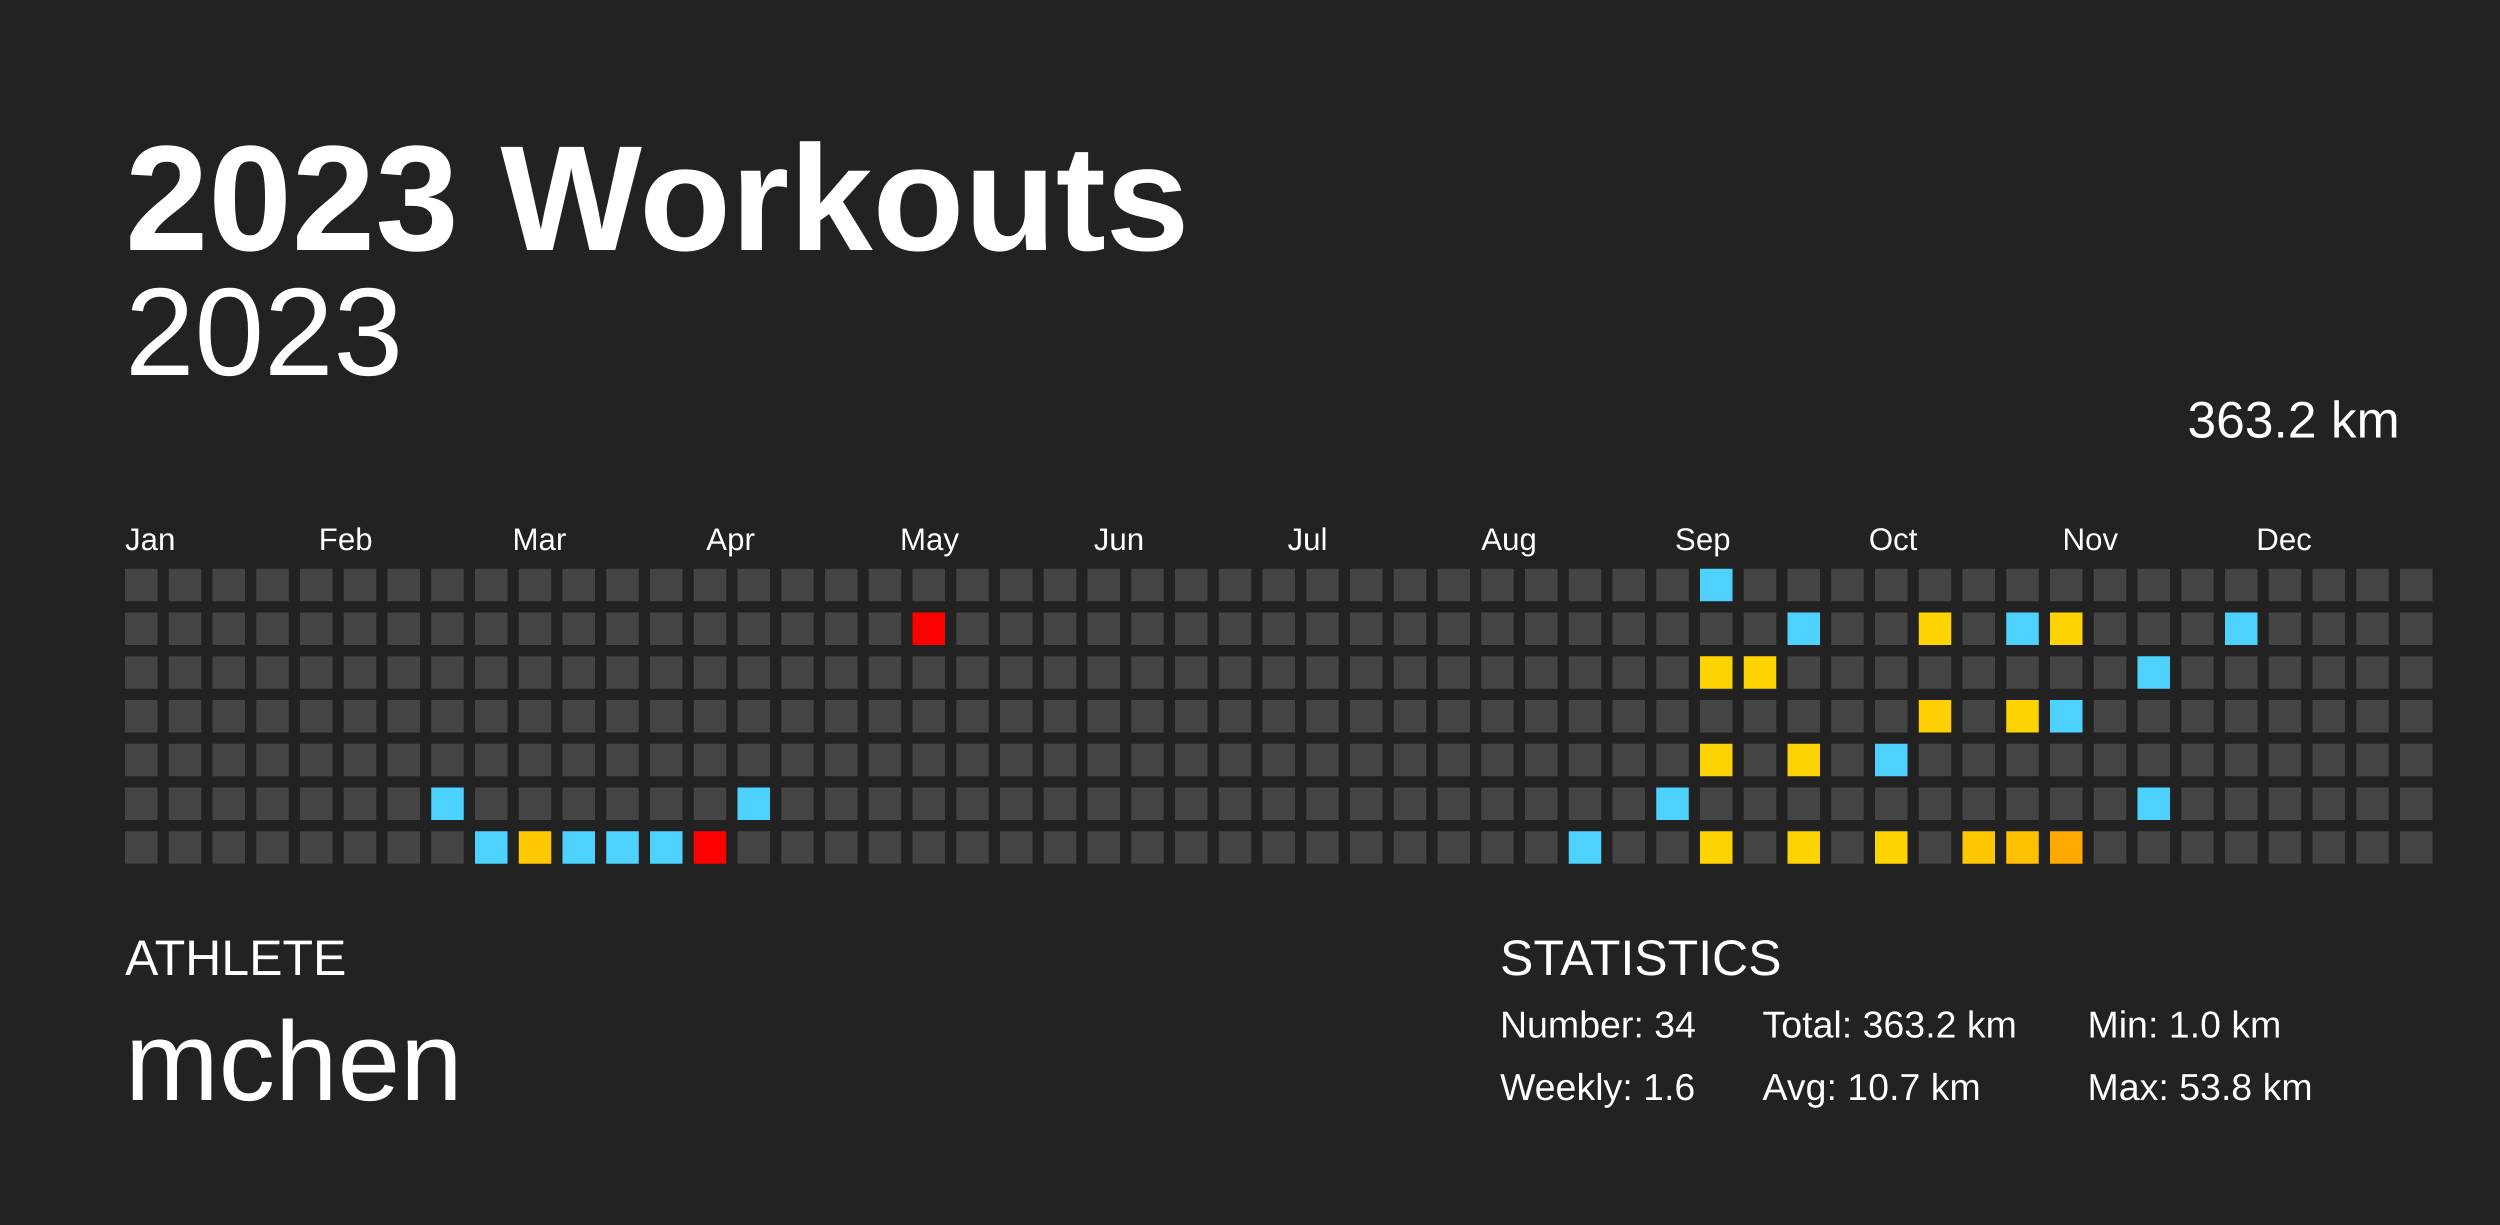
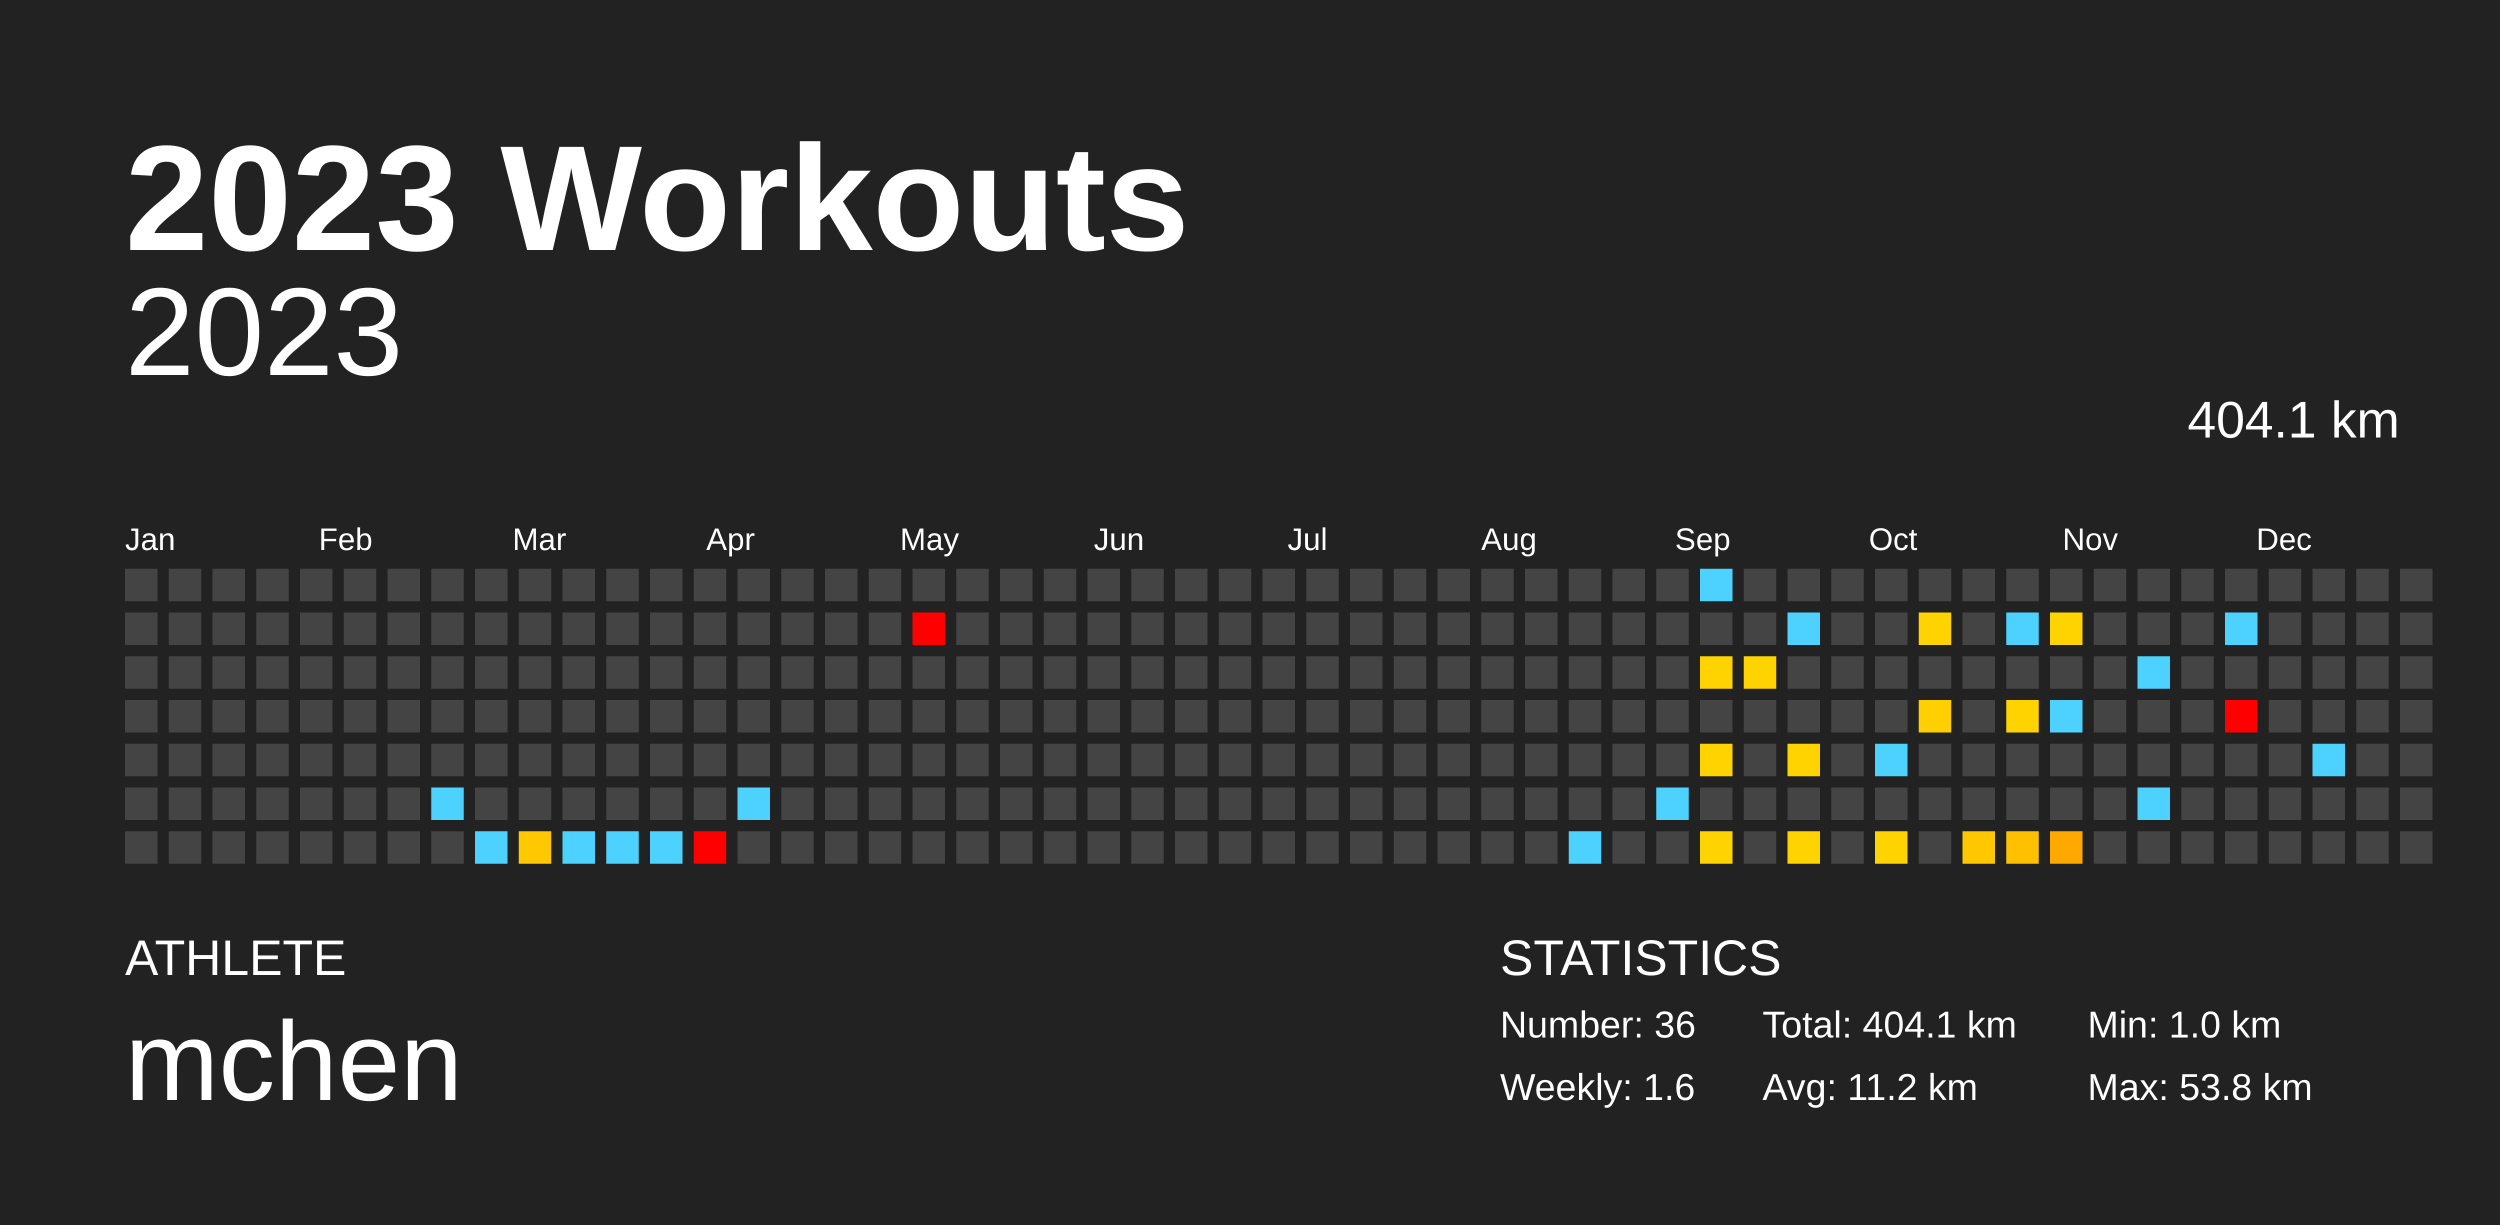
<svg xmlns="http://www.w3.org/2000/svg" baseProfile="full" height="98mm" version="1.1" viewBox="0,0,200,98" width="200mm">
  <defs />
  <rect fill="#222222" height="98" width="200" x="0" y="0" />
  <text fill="#FFFFFF" style="font-size:12px; font-family:Arial; font-weight:bold;" x="10" y="20">2023 Workouts</text>
  <text fill="#FFFFFF" style="font-size:4px; font-family:Arial" x="10" y="78">ATHLETE</text>
  <text fill="#FFFFFF" style="font-size:9px; font-family:Arial" x="10" y="88">mchen</text>
  <text fill="#FFFFFF" style="font-size:4px; font-family:Arial" x="120" y="78">STATISTICS</text>
-   <text fill="#FFFFFF" style="font-size:3px; font-family:Arial" x="120" y="83">Number: 34</text>
+   <text fill="#FFFFFF" style="font-size:3px; font-family:Arial" x="120" y="83">Number: 36</text>
  <text fill="#FFFFFF" style="font-size:3px; font-family:Arial" x="120" y="88">Weekly: 1.6</text>
-   <text fill="#FFFFFF" style="font-size:3px; font-family:Arial" x="141" y="83">Total: 363.2 km</text>
-   <text fill="#FFFFFF" style="font-size:3px; font-family:Arial" x="141" y="88">Avg: 10.7 km</text>
+   <text fill="#FFFFFF" style="font-size:3px; font-family:Arial" x="141" y="83">Total: 404.1 km</text>
+   <text fill="#FFFFFF" style="font-size:3px; font-family:Arial" x="141" y="88">Avg: 11.2 km</text>
  <text fill="#FFFFFF" style="font-size:3px; font-family:Arial" x="167" y="83">Min: 1.0 km</text>
  <text fill="#FFFFFF" style="font-size:3px; font-family:Arial" x="167" y="88">Max: 53.8 km</text>
  <text alignment-baseline="hanging" fill="#FFFFFF" style="font-size:10.0px; font-family:Arial;" x="10" y="30">2023</text>
-   <text alignment-baseline="hanging" fill="#FFFFFF" style="font-size:4.125px; font-family:Arial;" x="175" y="35">363.2 km</text>
+   <text alignment-baseline="hanging" fill="#FFFFFF" style="font-size:4.125px; font-family:Arial;" x="175" y="35">404.1 km</text>
  <text fill="#FFFFFF" style="font-size:2.5px; font-family:Arial" x="10.0" y="44">Jan</text>
  <text fill="#FFFFFF" style="font-size:2.5px; font-family:Arial" x="25.5" y="44">Feb</text>
  <text fill="#FFFFFF" style="font-size:2.5px; font-family:Arial" x="41.0" y="44">Mar</text>
  <text fill="#FFFFFF" style="font-size:2.5px; font-family:Arial" x="56.5" y="44">Apr</text>
  <text fill="#FFFFFF" style="font-size:2.5px; font-family:Arial" x="72.0" y="44">May</text>
  <text fill="#FFFFFF" style="font-size:2.5px; font-family:Arial" x="87.5" y="44">Jun</text>
  <text fill="#FFFFFF" style="font-size:2.5px; font-family:Arial" x="103.0" y="44">Jul</text>
  <text fill="#FFFFFF" style="font-size:2.5px; font-family:Arial" x="118.5" y="44">Aug</text>
  <text fill="#FFFFFF" style="font-size:2.5px; font-family:Arial" x="134.0" y="44">Sep</text>
  <text fill="#FFFFFF" style="font-size:2.5px; font-family:Arial" x="149.5" y="44">Oct</text>
  <text fill="#FFFFFF" style="font-size:2.5px; font-family:Arial" x="165.0" y="44">Nov</text>
  <text fill="#FFFFFF" style="font-size:2.5px; font-family:Arial" x="180.5" y="44">Dec</text>
  <rect fill="#444444" height="2.6" width="2.6" x="10.0" y="45.5" />
  <rect fill="#444444" height="2.6" width="2.6" x="10.0" y="49.0" />
  <rect fill="#444444" height="2.6" width="2.6" x="10.0" y="52.5" />
  <rect fill="#444444" height="2.6" width="2.6" x="10.0" y="56.0" />
  <rect fill="#444444" height="2.6" width="2.6" x="10.0" y="59.5" />
  <rect fill="#444444" height="2.6" width="2.6" x="10.0" y="63.0" />
  <rect fill="#444444" height="2.6" width="2.6" x="10.0" y="66.5" />
  <rect fill="#444444" height="2.6" width="2.6" x="13.5" y="45.5" />
  <rect fill="#444444" height="2.6" width="2.6" x="13.5" y="49.0" />
  <rect fill="#444444" height="2.6" width="2.6" x="13.5" y="52.5" />
  <rect fill="#444444" height="2.6" width="2.6" x="13.5" y="56.0" />
  <rect fill="#444444" height="2.6" width="2.6" x="13.5" y="59.5" />
  <rect fill="#444444" height="2.6" width="2.6" x="13.5" y="63.0" />
  <rect fill="#444444" height="2.6" width="2.6" x="13.5" y="66.5" />
  <rect fill="#444444" height="2.6" width="2.6" x="17.0" y="45.5" />
  <rect fill="#444444" height="2.6" width="2.6" x="17.0" y="49.0" />
  <rect fill="#444444" height="2.6" width="2.6" x="17.0" y="52.5" />
  <rect fill="#444444" height="2.6" width="2.6" x="17.0" y="56.0" />
  <rect fill="#444444" height="2.6" width="2.6" x="17.0" y="59.5" />
  <rect fill="#444444" height="2.6" width="2.6" x="17.0" y="63.0" />
  <rect fill="#444444" height="2.6" width="2.6" x="17.0" y="66.5" />
  <rect fill="#444444" height="2.6" width="2.6" x="20.5" y="45.5" />
  <rect fill="#444444" height="2.6" width="2.6" x="20.5" y="49.0" />
  <rect fill="#444444" height="2.6" width="2.6" x="20.5" y="52.5" />
  <rect fill="#444444" height="2.6" width="2.6" x="20.5" y="56.0" />
  <rect fill="#444444" height="2.6" width="2.6" x="20.5" y="59.5" />
  <rect fill="#444444" height="2.6" width="2.6" x="20.5" y="63.0" />
  <rect fill="#444444" height="2.6" width="2.6" x="20.5" y="66.5" />
  <rect fill="#444444" height="2.6" width="2.6" x="24.0" y="45.5" />
  <rect fill="#444444" height="2.6" width="2.6" x="24.0" y="49.0" />
  <rect fill="#444444" height="2.6" width="2.6" x="24.0" y="52.5" />
  <rect fill="#444444" height="2.6" width="2.6" x="24.0" y="56.0" />
  <rect fill="#444444" height="2.6" width="2.6" x="24.0" y="59.5" />
  <rect fill="#444444" height="2.6" width="2.6" x="24.0" y="63.0" />
  <rect fill="#444444" height="2.6" width="2.6" x="24.0" y="66.5" />
  <rect fill="#444444" height="2.6" width="2.6" x="27.5" y="45.5" />
  <rect fill="#444444" height="2.6" width="2.6" x="27.5" y="49.0" />
  <rect fill="#444444" height="2.6" width="2.6" x="27.5" y="52.5" />
  <rect fill="#444444" height="2.6" width="2.6" x="27.5" y="56.0" />
  <rect fill="#444444" height="2.6" width="2.6" x="27.5" y="59.5" />
  <rect fill="#444444" height="2.6" width="2.6" x="27.5" y="63.0" />
  <rect fill="#444444" height="2.6" width="2.6" x="27.5" y="66.5" />
  <rect fill="#444444" height="2.6" width="2.6" x="31.0" y="45.5" />
  <rect fill="#444444" height="2.6" width="2.6" x="31.0" y="49.0" />
  <rect fill="#444444" height="2.6" width="2.6" x="31.0" y="52.5" />
  <rect fill="#444444" height="2.6" width="2.6" x="31.0" y="56.0" />
  <rect fill="#444444" height="2.6" width="2.6" x="31.0" y="59.5" />
  <rect fill="#444444" height="2.6" width="2.6" x="31.0" y="63.0" />
  <rect fill="#444444" height="2.6" width="2.6" x="31.0" y="66.5" />
  <rect fill="#444444" height="2.6" width="2.6" x="34.5" y="45.5" />
  <rect fill="#444444" height="2.6" width="2.6" x="34.5" y="49.0" />
  <rect fill="#444444" height="2.6" width="2.6" x="34.5" y="52.5" />
  <rect fill="#444444" height="2.6" width="2.6" x="34.5" y="56.0" />
  <rect fill="#444444" height="2.6" width="2.6" x="34.5" y="59.5" />
  <rect fill="#4dd2ff" height="2.6" width="2.6" x="34.5" y="63.0" />
  <rect fill="#444444" height="2.6" width="2.6" x="34.5" y="66.5" />
  <rect fill="#444444" height="2.6" width="2.6" x="38.0" y="45.5" />
  <rect fill="#444444" height="2.6" width="2.6" x="38.0" y="49.0" />
  <rect fill="#444444" height="2.6" width="2.6" x="38.0" y="52.5" />
  <rect fill="#444444" height="2.6" width="2.6" x="38.0" y="56.0" />
  <rect fill="#444444" height="2.6" width="2.6" x="38.0" y="59.5" />
  <rect fill="#444444" height="2.6" width="2.6" x="38.0" y="63.0" />
  <rect fill="#4dd2ff" height="2.6" width="2.6" x="38.0" y="66.5" />
  <rect fill="#444444" height="2.6" width="2.6" x="41.5" y="45.5" />
  <rect fill="#444444" height="2.6" width="2.6" x="41.5" y="49.0" />
  <rect fill="#444444" height="2.6" width="2.6" x="41.5" y="52.5" />
  <rect fill="#444444" height="2.6" width="2.6" x="41.5" y="56.0" />
  <rect fill="#444444" height="2.6" width="2.6" x="41.5" y="59.5" />
  <rect fill="#444444" height="2.6" width="2.6" x="41.5" y="63.0" />
  <rect fill="#ffc800" height="2.6" width="2.6" x="41.5" y="66.5" />
  <rect fill="#444444" height="2.6" width="2.6" x="45.0" y="45.5" />
  <rect fill="#444444" height="2.6" width="2.6" x="45.0" y="49.0" />
  <rect fill="#444444" height="2.6" width="2.6" x="45.0" y="52.5" />
  <rect fill="#444444" height="2.6" width="2.6" x="45.0" y="56.0" />
  <rect fill="#444444" height="2.6" width="2.6" x="45.0" y="59.5" />
  <rect fill="#444444" height="2.6" width="2.6" x="45.0" y="63.0" />
  <rect fill="#4dd2ff" height="2.6" width="2.6" x="45.0" y="66.5" />
  <rect fill="#444444" height="2.6" width="2.6" x="48.5" y="45.5" />
  <rect fill="#444444" height="2.6" width="2.6" x="48.5" y="49.0" />
  <rect fill="#444444" height="2.6" width="2.6" x="48.5" y="52.5" />
  <rect fill="#444444" height="2.6" width="2.6" x="48.5" y="56.0" />
  <rect fill="#444444" height="2.6" width="2.6" x="48.5" y="59.5" />
  <rect fill="#444444" height="2.6" width="2.6" x="48.5" y="63.0" />
  <rect fill="#4dd2ff" height="2.6" width="2.6" x="48.5" y="66.5" />
  <rect fill="#444444" height="2.6" width="2.6" x="52.0" y="45.5" />
  <rect fill="#444444" height="2.6" width="2.6" x="52.0" y="49.0" />
  <rect fill="#444444" height="2.6" width="2.6" x="52.0" y="52.5" />
  <rect fill="#444444" height="2.6" width="2.6" x="52.0" y="56.0" />
  <rect fill="#444444" height="2.6" width="2.6" x="52.0" y="59.5" />
  <rect fill="#444444" height="2.6" width="2.6" x="52.0" y="63.0" />
  <rect fill="#4dd2ff" height="2.6" width="2.6" x="52.0" y="66.5" />
  <rect fill="#444444" height="2.6" width="2.6" x="55.5" y="45.5" />
  <rect fill="#444444" height="2.6" width="2.6" x="55.5" y="49.0" />
  <rect fill="#444444" height="2.6" width="2.6" x="55.5" y="52.5" />
  <rect fill="#444444" height="2.6" width="2.6" x="55.5" y="56.0" />
  <rect fill="#444444" height="2.6" width="2.6" x="55.5" y="59.5" />
  <rect fill="#444444" height="2.6" width="2.6" x="55.5" y="63.0" />
  <rect fill="red" height="2.6" width="2.6" x="55.5" y="66.5" />
  <rect fill="#444444" height="2.6" width="2.6" x="59.0" y="45.5" />
  <rect fill="#444444" height="2.6" width="2.6" x="59.0" y="49.0" />
  <rect fill="#444444" height="2.6" width="2.6" x="59.0" y="52.5" />
  <rect fill="#444444" height="2.6" width="2.6" x="59.0" y="56.0" />
  <rect fill="#444444" height="2.6" width="2.6" x="59.0" y="59.5" />
  <rect fill="#4dd2ff" height="2.6" width="2.6" x="59.0" y="63.0" />
  <rect fill="#444444" height="2.6" width="2.6" x="59.0" y="66.5" />
  <rect fill="#444444" height="2.6" width="2.6" x="62.5" y="45.5" />
  <rect fill="#444444" height="2.6" width="2.6" x="62.5" y="49.0" />
  <rect fill="#444444" height="2.6" width="2.6" x="62.5" y="52.5" />
  <rect fill="#444444" height="2.6" width="2.6" x="62.5" y="56.0" />
  <rect fill="#444444" height="2.6" width="2.6" x="62.5" y="59.5" />
  <rect fill="#444444" height="2.6" width="2.6" x="62.5" y="63.0" />
  <rect fill="#444444" height="2.6" width="2.6" x="62.5" y="66.5" />
  <rect fill="#444444" height="2.6" width="2.6" x="66.0" y="45.5" />
  <rect fill="#444444" height="2.6" width="2.6" x="66.0" y="49.0" />
  <rect fill="#444444" height="2.6" width="2.6" x="66.0" y="52.5" />
  <rect fill="#444444" height="2.6" width="2.6" x="66.0" y="56.0" />
  <rect fill="#444444" height="2.6" width="2.6" x="66.0" y="59.5" />
  <rect fill="#444444" height="2.6" width="2.6" x="66.0" y="63.0" />
  <rect fill="#444444" height="2.6" width="2.6" x="66.0" y="66.5" />
  <rect fill="#444444" height="2.6" width="2.6" x="69.5" y="45.5" />
  <rect fill="#444444" height="2.6" width="2.6" x="69.5" y="49.0" />
  <rect fill="#444444" height="2.6" width="2.6" x="69.5" y="52.5" />
  <rect fill="#444444" height="2.6" width="2.6" x="69.5" y="56.0" />
  <rect fill="#444444" height="2.6" width="2.6" x="69.5" y="59.5" />
  <rect fill="#444444" height="2.6" width="2.6" x="69.5" y="63.0" />
  <rect fill="#444444" height="2.6" width="2.6" x="69.5" y="66.5" />
  <rect fill="#444444" height="2.6" width="2.6" x="73.0" y="45.5" />
  <rect fill="red" height="2.6" width="2.6" x="73.0" y="49.0" />
  <rect fill="#444444" height="2.6" width="2.6" x="73.0" y="52.5" />
  <rect fill="#444444" height="2.6" width="2.6" x="73.0" y="56.0" />
  <rect fill="#444444" height="2.6" width="2.6" x="73.0" y="59.5" />
  <rect fill="#444444" height="2.6" width="2.6" x="73.0" y="63.0" />
  <rect fill="#444444" height="2.6" width="2.6" x="73.0" y="66.5" />
  <rect fill="#444444" height="2.6" width="2.6" x="76.5" y="45.5" />
  <rect fill="#444444" height="2.6" width="2.6" x="76.5" y="49.0" />
  <rect fill="#444444" height="2.6" width="2.6" x="76.5" y="52.5" />
  <rect fill="#444444" height="2.6" width="2.6" x="76.5" y="56.0" />
  <rect fill="#444444" height="2.6" width="2.6" x="76.5" y="59.5" />
  <rect fill="#444444" height="2.6" width="2.6" x="76.5" y="63.0" />
  <rect fill="#444444" height="2.6" width="2.6" x="76.5" y="66.5" />
  <rect fill="#444444" height="2.6" width="2.6" x="80.0" y="45.5" />
  <rect fill="#444444" height="2.6" width="2.6" x="80.0" y="49.0" />
  <rect fill="#444444" height="2.6" width="2.6" x="80.0" y="52.5" />
  <rect fill="#444444" height="2.6" width="2.6" x="80.0" y="56.0" />
  <rect fill="#444444" height="2.6" width="2.6" x="80.0" y="59.5" />
  <rect fill="#444444" height="2.6" width="2.6" x="80.0" y="63.0" />
  <rect fill="#444444" height="2.6" width="2.6" x="80.0" y="66.5" />
  <rect fill="#444444" height="2.6" width="2.6" x="83.5" y="45.5" />
  <rect fill="#444444" height="2.6" width="2.6" x="83.5" y="49.0" />
  <rect fill="#444444" height="2.6" width="2.6" x="83.5" y="52.5" />
  <rect fill="#444444" height="2.6" width="2.6" x="83.5" y="56.0" />
  <rect fill="#444444" height="2.6" width="2.6" x="83.5" y="59.5" />
  <rect fill="#444444" height="2.6" width="2.6" x="83.5" y="63.0" />
  <rect fill="#444444" height="2.6" width="2.6" x="83.5" y="66.5" />
  <rect fill="#444444" height="2.6" width="2.6" x="87.0" y="45.5" />
  <rect fill="#444444" height="2.6" width="2.6" x="87.0" y="49.0" />
  <rect fill="#444444" height="2.6" width="2.6" x="87.0" y="52.5" />
  <rect fill="#444444" height="2.6" width="2.6" x="87.0" y="56.0" />
  <rect fill="#444444" height="2.6" width="2.6" x="87.0" y="59.5" />
  <rect fill="#444444" height="2.6" width="2.6" x="87.0" y="63.0" />
  <rect fill="#444444" height="2.6" width="2.6" x="87.0" y="66.5" />
  <rect fill="#444444" height="2.6" width="2.6" x="90.5" y="45.5" />
  <rect fill="#444444" height="2.6" width="2.6" x="90.5" y="49.0" />
  <rect fill="#444444" height="2.6" width="2.6" x="90.5" y="52.5" />
  <rect fill="#444444" height="2.6" width="2.6" x="90.5" y="56.0" />
  <rect fill="#444444" height="2.6" width="2.6" x="90.5" y="59.5" />
  <rect fill="#444444" height="2.6" width="2.6" x="90.5" y="63.0" />
  <rect fill="#444444" height="2.6" width="2.6" x="90.5" y="66.5" />
  <rect fill="#444444" height="2.6" width="2.6" x="94.0" y="45.5" />
  <rect fill="#444444" height="2.6" width="2.6" x="94.0" y="49.0" />
  <rect fill="#444444" height="2.6" width="2.6" x="94.0" y="52.5" />
  <rect fill="#444444" height="2.6" width="2.6" x="94.0" y="56.0" />
  <rect fill="#444444" height="2.6" width="2.6" x="94.0" y="59.5" />
  <rect fill="#444444" height="2.6" width="2.6" x="94.0" y="63.0" />
  <rect fill="#444444" height="2.6" width="2.6" x="94.0" y="66.5" />
  <rect fill="#444444" height="2.6" width="2.6" x="97.5" y="45.5" />
  <rect fill="#444444" height="2.6" width="2.6" x="97.5" y="49.0" />
  <rect fill="#444444" height="2.6" width="2.6" x="97.5" y="52.5" />
  <rect fill="#444444" height="2.6" width="2.6" x="97.5" y="56.0" />
  <rect fill="#444444" height="2.6" width="2.6" x="97.5" y="59.5" />
  <rect fill="#444444" height="2.6" width="2.6" x="97.5" y="63.0" />
  <rect fill="#444444" height="2.6" width="2.6" x="97.5" y="66.5" />
  <rect fill="#444444" height="2.6" width="2.6" x="101.0" y="45.5" />
  <rect fill="#444444" height="2.6" width="2.6" x="101.0" y="49.0" />
  <rect fill="#444444" height="2.6" width="2.6" x="101.0" y="52.5" />
  <rect fill="#444444" height="2.6" width="2.6" x="101.0" y="56.0" />
  <rect fill="#444444" height="2.6" width="2.6" x="101.0" y="59.5" />
  <rect fill="#444444" height="2.6" width="2.6" x="101.0" y="63.0" />
  <rect fill="#444444" height="2.6" width="2.6" x="101.0" y="66.5" />
  <rect fill="#444444" height="2.6" width="2.6" x="104.5" y="45.5" />
  <rect fill="#444444" height="2.6" width="2.6" x="104.5" y="49.0" />
  <rect fill="#444444" height="2.6" width="2.6" x="104.5" y="52.5" />
  <rect fill="#444444" height="2.6" width="2.6" x="104.5" y="56.0" />
  <rect fill="#444444" height="2.6" width="2.6" x="104.5" y="59.5" />
  <rect fill="#444444" height="2.6" width="2.6" x="104.5" y="63.0" />
  <rect fill="#444444" height="2.6" width="2.6" x="104.5" y="66.5" />
  <rect fill="#444444" height="2.6" width="2.6" x="108.0" y="45.5" />
  <rect fill="#444444" height="2.6" width="2.6" x="108.0" y="49.0" />
  <rect fill="#444444" height="2.6" width="2.6" x="108.0" y="52.5" />
  <rect fill="#444444" height="2.6" width="2.6" x="108.0" y="56.0" />
  <rect fill="#444444" height="2.6" width="2.6" x="108.0" y="59.5" />
  <rect fill="#444444" height="2.6" width="2.6" x="108.0" y="63.0" />
  <rect fill="#444444" height="2.6" width="2.6" x="108.0" y="66.5" />
  <rect fill="#444444" height="2.6" width="2.6" x="111.5" y="45.5" />
  <rect fill="#444444" height="2.6" width="2.6" x="111.5" y="49.0" />
  <rect fill="#444444" height="2.6" width="2.6" x="111.5" y="52.5" />
  <rect fill="#444444" height="2.6" width="2.6" x="111.5" y="56.0" />
  <rect fill="#444444" height="2.6" width="2.6" x="111.5" y="59.5" />
  <rect fill="#444444" height="2.6" width="2.6" x="111.5" y="63.0" />
  <rect fill="#444444" height="2.6" width="2.6" x="111.5" y="66.5" />
  <rect fill="#444444" height="2.6" width="2.6" x="115.0" y="45.5" />
  <rect fill="#444444" height="2.6" width="2.6" x="115.0" y="49.0" />
  <rect fill="#444444" height="2.6" width="2.6" x="115.0" y="52.5" />
  <rect fill="#444444" height="2.6" width="2.6" x="115.0" y="56.0" />
  <rect fill="#444444" height="2.6" width="2.6" x="115.0" y="59.5" />
  <rect fill="#444444" height="2.6" width="2.6" x="115.0" y="63.0" />
  <rect fill="#444444" height="2.6" width="2.6" x="115.0" y="66.5" />
  <rect fill="#444444" height="2.6" width="2.6" x="118.5" y="45.5" />
  <rect fill="#444444" height="2.6" width="2.6" x="118.5" y="49.0" />
  <rect fill="#444444" height="2.6" width="2.6" x="118.5" y="52.5" />
  <rect fill="#444444" height="2.6" width="2.6" x="118.5" y="56.0" />
  <rect fill="#444444" height="2.6" width="2.6" x="118.5" y="59.5" />
  <rect fill="#444444" height="2.6" width="2.6" x="118.5" y="63.0" />
  <rect fill="#444444" height="2.6" width="2.6" x="118.5" y="66.5" />
  <rect fill="#444444" height="2.6" width="2.6" x="122.0" y="45.5" />
  <rect fill="#444444" height="2.6" width="2.6" x="122.0" y="49.0" />
  <rect fill="#444444" height="2.6" width="2.6" x="122.0" y="52.5" />
  <rect fill="#444444" height="2.6" width="2.6" x="122.0" y="56.0" />
  <rect fill="#444444" height="2.6" width="2.6" x="122.0" y="59.5" />
  <rect fill="#444444" height="2.6" width="2.6" x="122.0" y="63.0" />
  <rect fill="#444444" height="2.6" width="2.6" x="122.0" y="66.5" />
  <rect fill="#444444" height="2.6" width="2.6" x="125.5" y="45.5" />
  <rect fill="#444444" height="2.6" width="2.6" x="125.5" y="49.0" />
  <rect fill="#444444" height="2.6" width="2.6" x="125.5" y="52.5" />
  <rect fill="#444444" height="2.6" width="2.6" x="125.5" y="56.0" />
  <rect fill="#444444" height="2.6" width="2.6" x="125.5" y="59.5" />
  <rect fill="#444444" height="2.6" width="2.6" x="125.5" y="63.0" />
  <rect fill="#4dd2ff" height="2.6" width="2.6" x="125.5" y="66.5" />
  <rect fill="#444444" height="2.6" width="2.6" x="129.0" y="45.5" />
  <rect fill="#444444" height="2.6" width="2.6" x="129.0" y="49.0" />
  <rect fill="#444444" height="2.6" width="2.6" x="129.0" y="52.5" />
  <rect fill="#444444" height="2.6" width="2.6" x="129.0" y="56.0" />
  <rect fill="#444444" height="2.6" width="2.6" x="129.0" y="59.5" />
  <rect fill="#444444" height="2.6" width="2.6" x="129.0" y="63.0" />
  <rect fill="#444444" height="2.6" width="2.6" x="129.0" y="66.5" />
  <rect fill="#444444" height="2.6" width="2.6" x="132.5" y="45.5" />
  <rect fill="#444444" height="2.6" width="2.6" x="132.5" y="49.0" />
  <rect fill="#444444" height="2.6" width="2.6" x="132.5" y="52.5" />
  <rect fill="#444444" height="2.6" width="2.6" x="132.5" y="56.0" />
  <rect fill="#444444" height="2.6" width="2.6" x="132.5" y="59.5" />
  <rect fill="#4dd2ff" height="2.6" width="2.6" x="132.5" y="63.0" />
  <rect fill="#444444" height="2.6" width="2.6" x="132.5" y="66.5" />
  <rect fill="#4dd2ff" height="2.6" width="2.6" x="136.0" y="45.5" />
  <rect fill="#444444" height="2.6" width="2.6" x="136.0" y="49.0" />
  <rect fill="#ffd300" height="2.6" width="2.6" x="136.0" y="52.5" />
  <rect fill="#444444" height="2.6" width="2.6" x="136.0" y="56.0" />
  <rect fill="#ffd300" height="2.6" width="2.6" x="136.0" y="59.5" />
  <rect fill="#444444" height="2.6" width="2.6" x="136.0" y="63.0" />
  <rect fill="#ffd300" height="2.6" width="2.6" x="136.0" y="66.5" />
  <rect fill="#444444" height="2.6" width="2.6" x="139.5" y="45.5" />
  <rect fill="#444444" height="2.6" width="2.6" x="139.5" y="49.0" />
  <rect fill="#ffd300" height="2.6" width="2.6" x="139.5" y="52.5" />
  <rect fill="#444444" height="2.6" width="2.6" x="139.5" y="56.0" />
  <rect fill="#444444" height="2.6" width="2.6" x="139.5" y="59.5" />
  <rect fill="#444444" height="2.6" width="2.6" x="139.5" y="63.0" />
  <rect fill="#444444" height="2.6" width="2.6" x="139.5" y="66.5" />
  <rect fill="#444444" height="2.6" width="2.6" x="143.0" y="45.5" />
  <rect fill="#4dd2ff" height="2.6" width="2.6" x="143.0" y="49.0" />
  <rect fill="#444444" height="2.6" width="2.6" x="143.0" y="52.5" />
  <rect fill="#444444" height="2.6" width="2.6" x="143.0" y="56.0" />
  <rect fill="#ffd300" height="2.6" width="2.6" x="143.0" y="59.5" />
  <rect fill="#444444" height="2.6" width="2.6" x="143.0" y="63.0" />
  <rect fill="#ffd300" height="2.6" width="2.6" x="143.0" y="66.5" />
  <rect fill="#444444" height="2.6" width="2.6" x="146.5" y="45.5" />
  <rect fill="#444444" height="2.6" width="2.6" x="146.5" y="49.0" />
  <rect fill="#444444" height="2.6" width="2.6" x="146.5" y="52.5" />
  <rect fill="#444444" height="2.6" width="2.6" x="146.5" y="56.0" />
  <rect fill="#444444" height="2.6" width="2.6" x="146.5" y="59.5" />
  <rect fill="#444444" height="2.6" width="2.6" x="146.5" y="63.0" />
  <rect fill="#444444" height="2.6" width="2.6" x="146.5" y="66.5" />
  <rect fill="#444444" height="2.6" width="2.6" x="150.0" y="45.5" />
  <rect fill="#444444" height="2.6" width="2.6" x="150.0" y="49.0" />
  <rect fill="#444444" height="2.6" width="2.6" x="150.0" y="52.5" />
  <rect fill="#444444" height="2.6" width="2.6" x="150.0" y="56.0" />
  <rect fill="#4dd2ff" height="2.6" width="2.6" x="150.0" y="59.5" />
  <rect fill="#444444" height="2.6" width="2.6" x="150.0" y="63.0" />
  <rect fill="#ffd300" height="2.6" width="2.6" x="150.0" y="66.5" />
  <rect fill="#444444" height="2.6" width="2.6" x="153.5" y="45.5" />
  <rect fill="#ffd300" height="2.6" width="2.6" x="153.5" y="49.0" />
  <rect fill="#444444" height="2.6" width="2.6" x="153.5" y="52.5" />
  <rect fill="#ffcf00" height="2.6" width="2.6" x="153.5" y="56.0" />
  <rect fill="#444444" height="2.6" width="2.6" x="153.5" y="59.5" />
  <rect fill="#444444" height="2.6" width="2.6" x="153.5" y="63.0" />
  <rect fill="#444444" height="2.6" width="2.6" x="153.5" y="66.5" />
  <rect fill="#444444" height="2.6" width="2.6" x="157.0" y="45.5" />
  <rect fill="#444444" height="2.6" width="2.6" x="157.0" y="49.0" />
  <rect fill="#444444" height="2.6" width="2.6" x="157.0" y="52.5" />
  <rect fill="#444444" height="2.6" width="2.6" x="157.0" y="56.0" />
  <rect fill="#444444" height="2.6" width="2.6" x="157.0" y="59.5" />
  <rect fill="#444444" height="2.6" width="2.6" x="157.0" y="63.0" />
  <rect fill="#ffc700" height="2.6" width="2.6" x="157.0" y="66.5" />
  <rect fill="#444444" height="2.6" width="2.6" x="160.5" y="45.5" />
  <rect fill="#4dd2ff" height="2.6" width="2.6" x="160.5" y="49.0" />
  <rect fill="#444444" height="2.6" width="2.6" x="160.5" y="52.5" />
  <rect fill="#ffd300" height="2.6" width="2.6" x="160.5" y="56.0" />
  <rect fill="#444444" height="2.6" width="2.6" x="160.5" y="59.5" />
  <rect fill="#444444" height="2.6" width="2.6" x="160.5" y="63.0" />
  <rect fill="#ffc000" height="2.6" width="2.6" x="160.5" y="66.5" />
  <rect fill="#444444" height="2.6" width="2.6" x="164.0" y="45.5" />
  <rect fill="#ffd300" height="2.6" width="2.6" x="164.0" y="49.0" />
  <rect fill="#444444" height="2.6" width="2.6" x="164.0" y="52.5" />
  <rect fill="#4dd2ff" height="2.6" width="2.6" x="164.0" y="56.0" />
  <rect fill="#444444" height="2.6" width="2.6" x="164.0" y="59.5" />
  <rect fill="#444444" height="2.6" width="2.6" x="164.0" y="63.0" />
  <rect fill="#ffa900" height="2.6" width="2.6" x="164.0" y="66.5" />
  <rect fill="#444444" height="2.6" width="2.6" x="167.5" y="45.5" />
  <rect fill="#444444" height="2.6" width="2.6" x="167.5" y="49.0" />
  <rect fill="#444444" height="2.6" width="2.6" x="167.5" y="52.5" />
  <rect fill="#444444" height="2.6" width="2.6" x="167.5" y="56.0" />
  <rect fill="#444444" height="2.6" width="2.6" x="167.5" y="59.5" />
  <rect fill="#444444" height="2.6" width="2.6" x="167.5" y="63.0" />
  <rect fill="#444444" height="2.6" width="2.6" x="167.5" y="66.5" />
  <rect fill="#444444" height="2.6" width="2.6" x="171.0" y="45.5" />
  <rect fill="#444444" height="2.6" width="2.6" x="171.0" y="49.0" />
  <rect fill="#4dd2ff" height="2.6" width="2.6" x="171.0" y="52.5" />
  <rect fill="#444444" height="2.6" width="2.6" x="171.0" y="56.0" />
  <rect fill="#444444" height="2.6" width="2.6" x="171.0" y="59.5" />
  <rect fill="#4dd2ff" height="2.6" width="2.6" x="171.0" y="63.0" />
  <rect fill="#444444" height="2.6" width="2.6" x="171.0" y="66.5" />
  <rect fill="#444444" height="2.6" width="2.6" x="174.5" y="45.5" />
  <rect fill="#444444" height="2.6" width="2.6" x="174.5" y="49.0" />
  <rect fill="#444444" height="2.6" width="2.6" x="174.5" y="52.5" />
  <rect fill="#444444" height="2.6" width="2.6" x="174.5" y="56.0" />
  <rect fill="#444444" height="2.6" width="2.6" x="174.5" y="59.5" />
  <rect fill="#444444" height="2.6" width="2.6" x="174.5" y="63.0" />
  <rect fill="#444444" height="2.6" width="2.6" x="174.5" y="66.5" />
  <rect fill="#444444" height="2.6" width="2.6" x="178.0" y="45.5" />
  <rect fill="#4dd2ff" height="2.6" width="2.6" x="178.0" y="49.0" />
  <rect fill="#444444" height="2.6" width="2.6" x="178.0" y="52.5" />
-   <rect fill="#444444" height="2.6" width="2.6" x="178.0" y="56.0" />
+   <rect fill="red" height="2.6" width="2.6" x="178.0" y="56.0" />
  <rect fill="#444444" height="2.6" width="2.6" x="178.0" y="59.5" />
  <rect fill="#444444" height="2.6" width="2.6" x="178.0" y="63.0" />
  <rect fill="#444444" height="2.6" width="2.6" x="178.0" y="66.5" />
  <rect fill="#444444" height="2.6" width="2.6" x="181.5" y="45.5" />
  <rect fill="#444444" height="2.6" width="2.6" x="181.5" y="49.0" />
  <rect fill="#444444" height="2.6" width="2.6" x="181.5" y="52.5" />
  <rect fill="#444444" height="2.6" width="2.6" x="181.5" y="56.0" />
  <rect fill="#444444" height="2.6" width="2.6" x="181.5" y="59.5" />
  <rect fill="#444444" height="2.6" width="2.6" x="181.5" y="63.0" />
  <rect fill="#444444" height="2.6" width="2.6" x="181.5" y="66.5" />
  <rect fill="#444444" height="2.6" width="2.6" x="185.0" y="45.5" />
  <rect fill="#444444" height="2.6" width="2.6" x="185.0" y="49.0" />
  <rect fill="#444444" height="2.6" width="2.6" x="185.0" y="52.5" />
  <rect fill="#444444" height="2.6" width="2.6" x="185.0" y="56.0" />
-   <rect fill="#444444" height="2.6" width="2.6" x="185.0" y="59.5" />
+   <rect fill="#4dd2ff" height="2.6" width="2.6" x="185.0" y="59.5" />
  <rect fill="#444444" height="2.6" width="2.6" x="185.0" y="63.0" />
  <rect fill="#444444" height="2.6" width="2.6" x="185.0" y="66.5" />
  <rect fill="#444444" height="2.6" width="2.6" x="188.5" y="45.5" />
  <rect fill="#444444" height="2.6" width="2.6" x="188.5" y="49.0" />
  <rect fill="#444444" height="2.6" width="2.6" x="188.5" y="52.5" />
  <rect fill="#444444" height="2.6" width="2.6" x="188.5" y="56.0" />
  <rect fill="#444444" height="2.6" width="2.6" x="188.5" y="59.5" />
  <rect fill="#444444" height="2.6" width="2.6" x="188.5" y="63.0" />
  <rect fill="#444444" height="2.6" width="2.6" x="188.5" y="66.5" />
  <rect fill="#444444" height="2.6" width="2.6" x="192.0" y="45.5" />
  <rect fill="#444444" height="2.6" width="2.6" x="192.0" y="49.0" />
  <rect fill="#444444" height="2.6" width="2.6" x="192.0" y="52.5" />
  <rect fill="#444444" height="2.6" width="2.6" x="192.0" y="56.0" />
  <rect fill="#444444" height="2.6" width="2.6" x="192.0" y="59.5" />
  <rect fill="#444444" height="2.6" width="2.6" x="192.0" y="63.0" />
  <rect fill="#444444" height="2.6" width="2.6" x="192.0" y="66.5" />
</svg>
